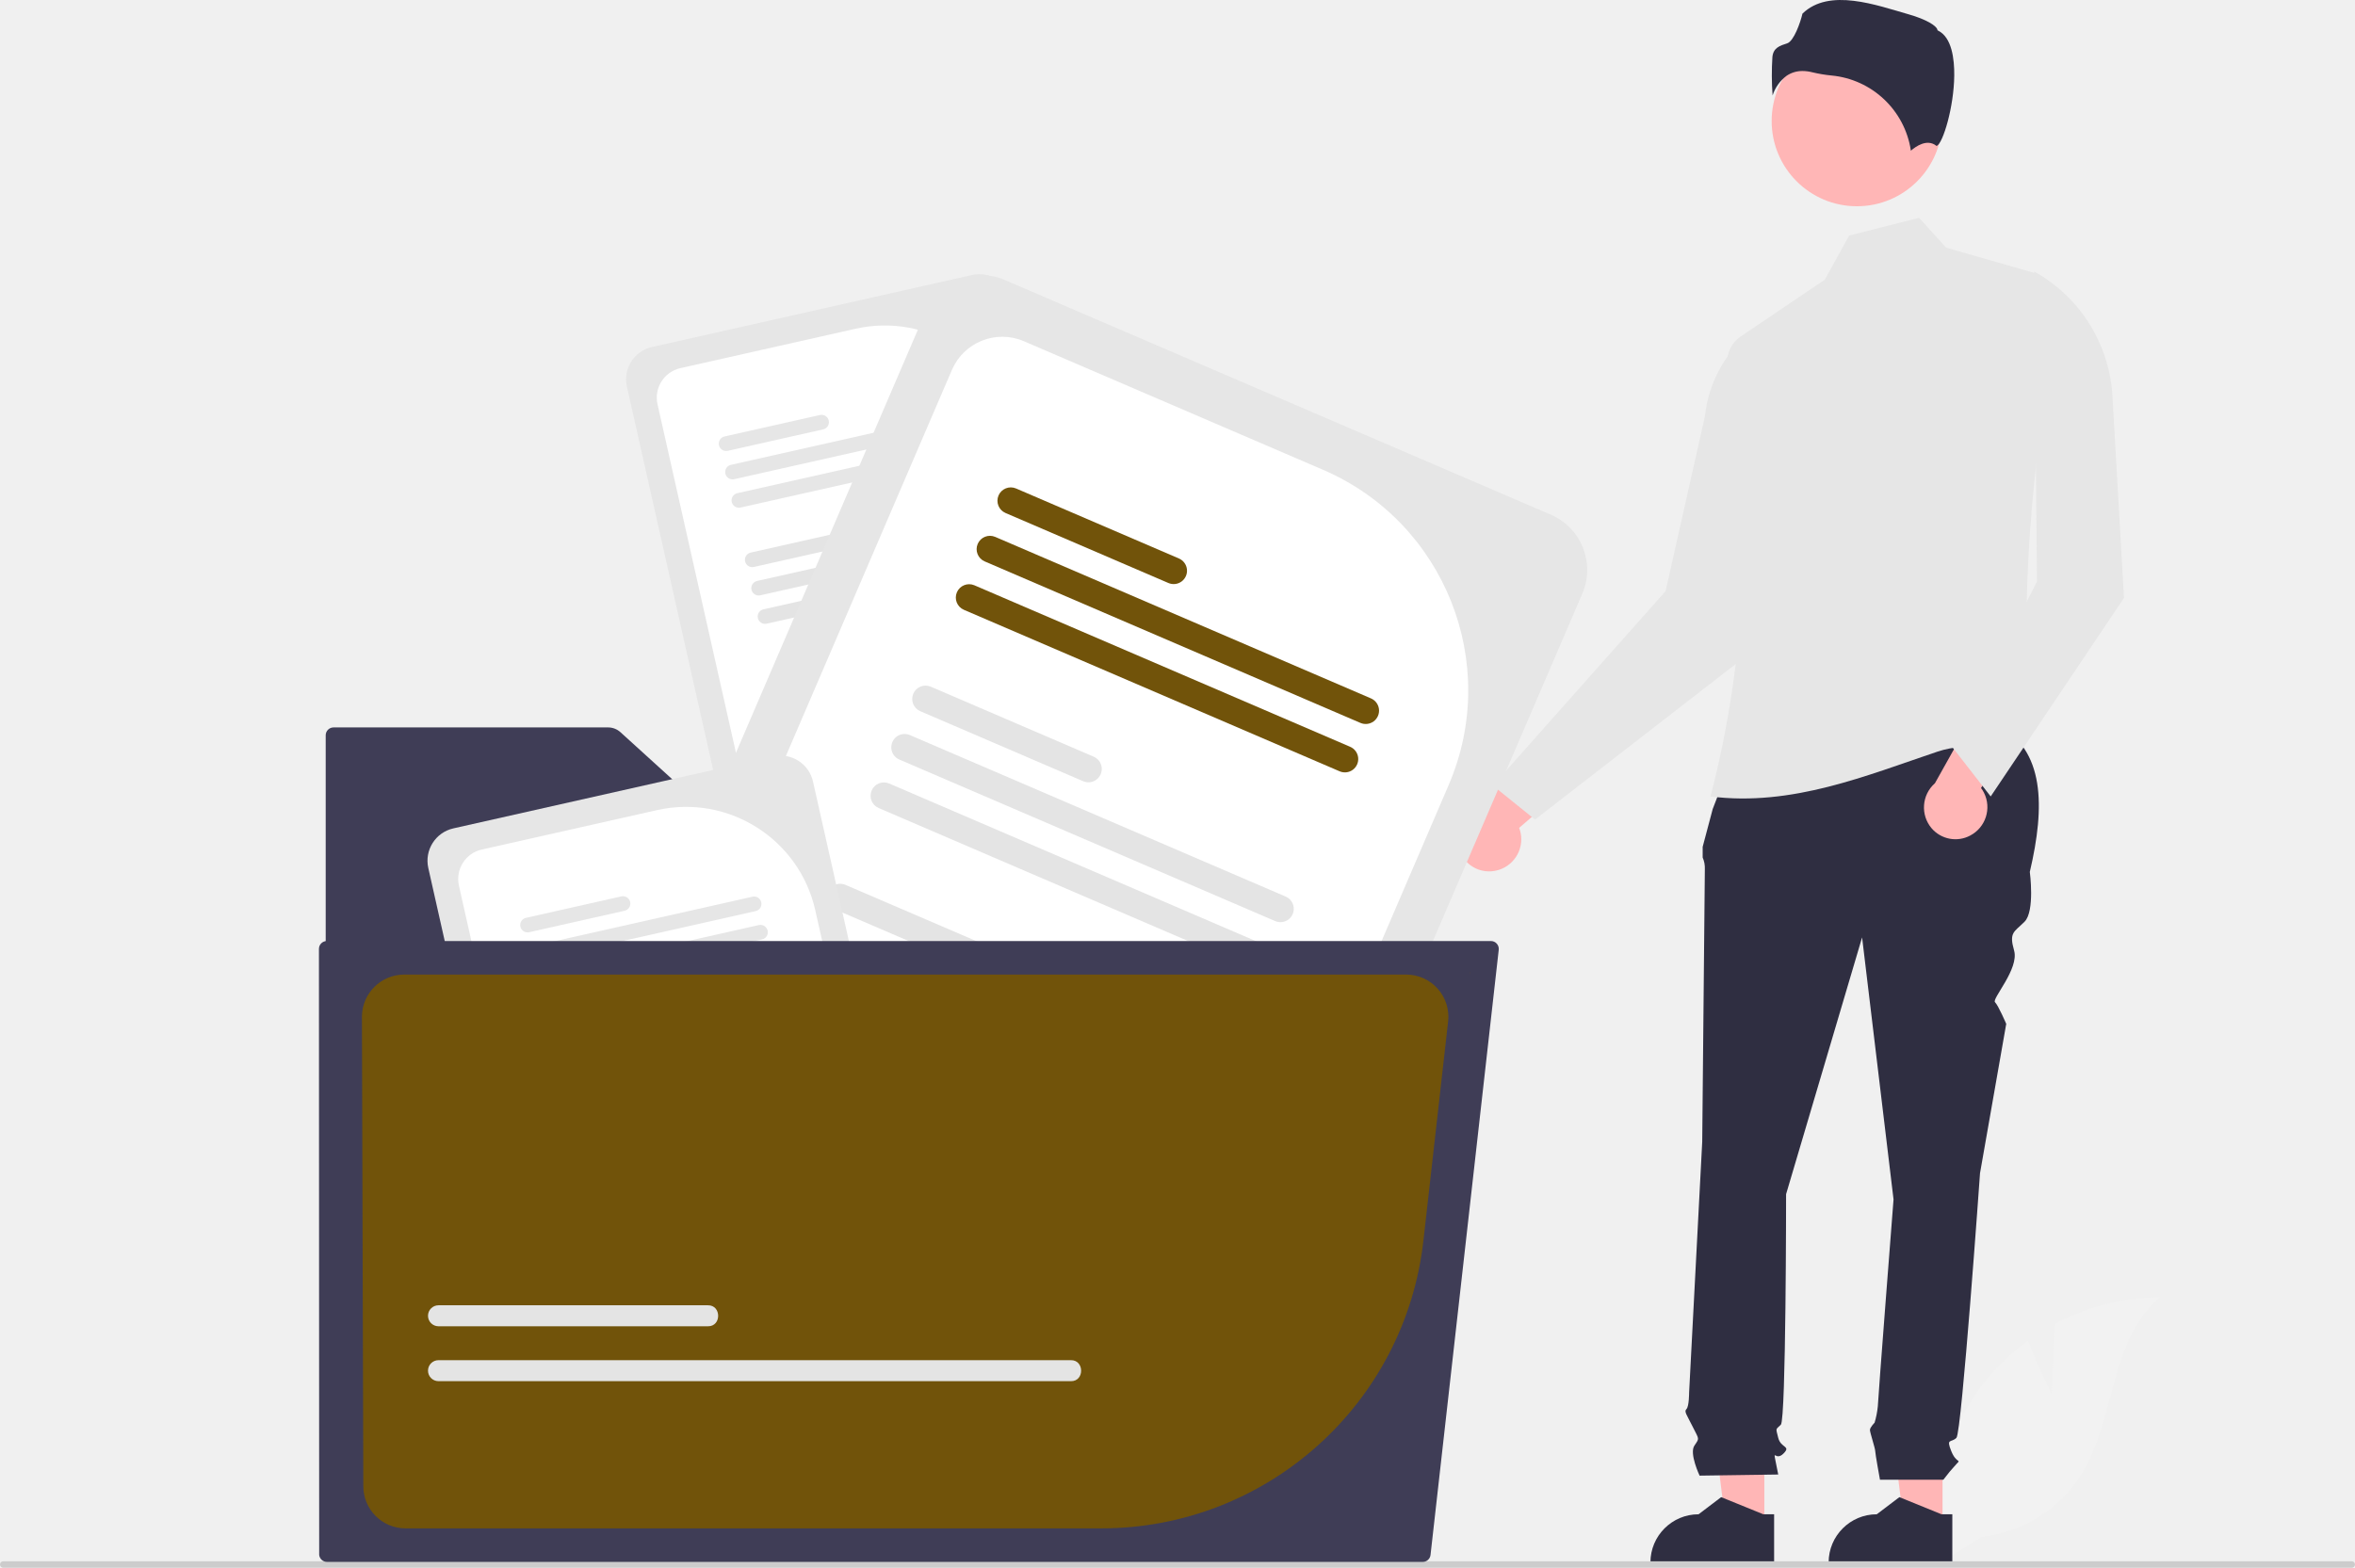
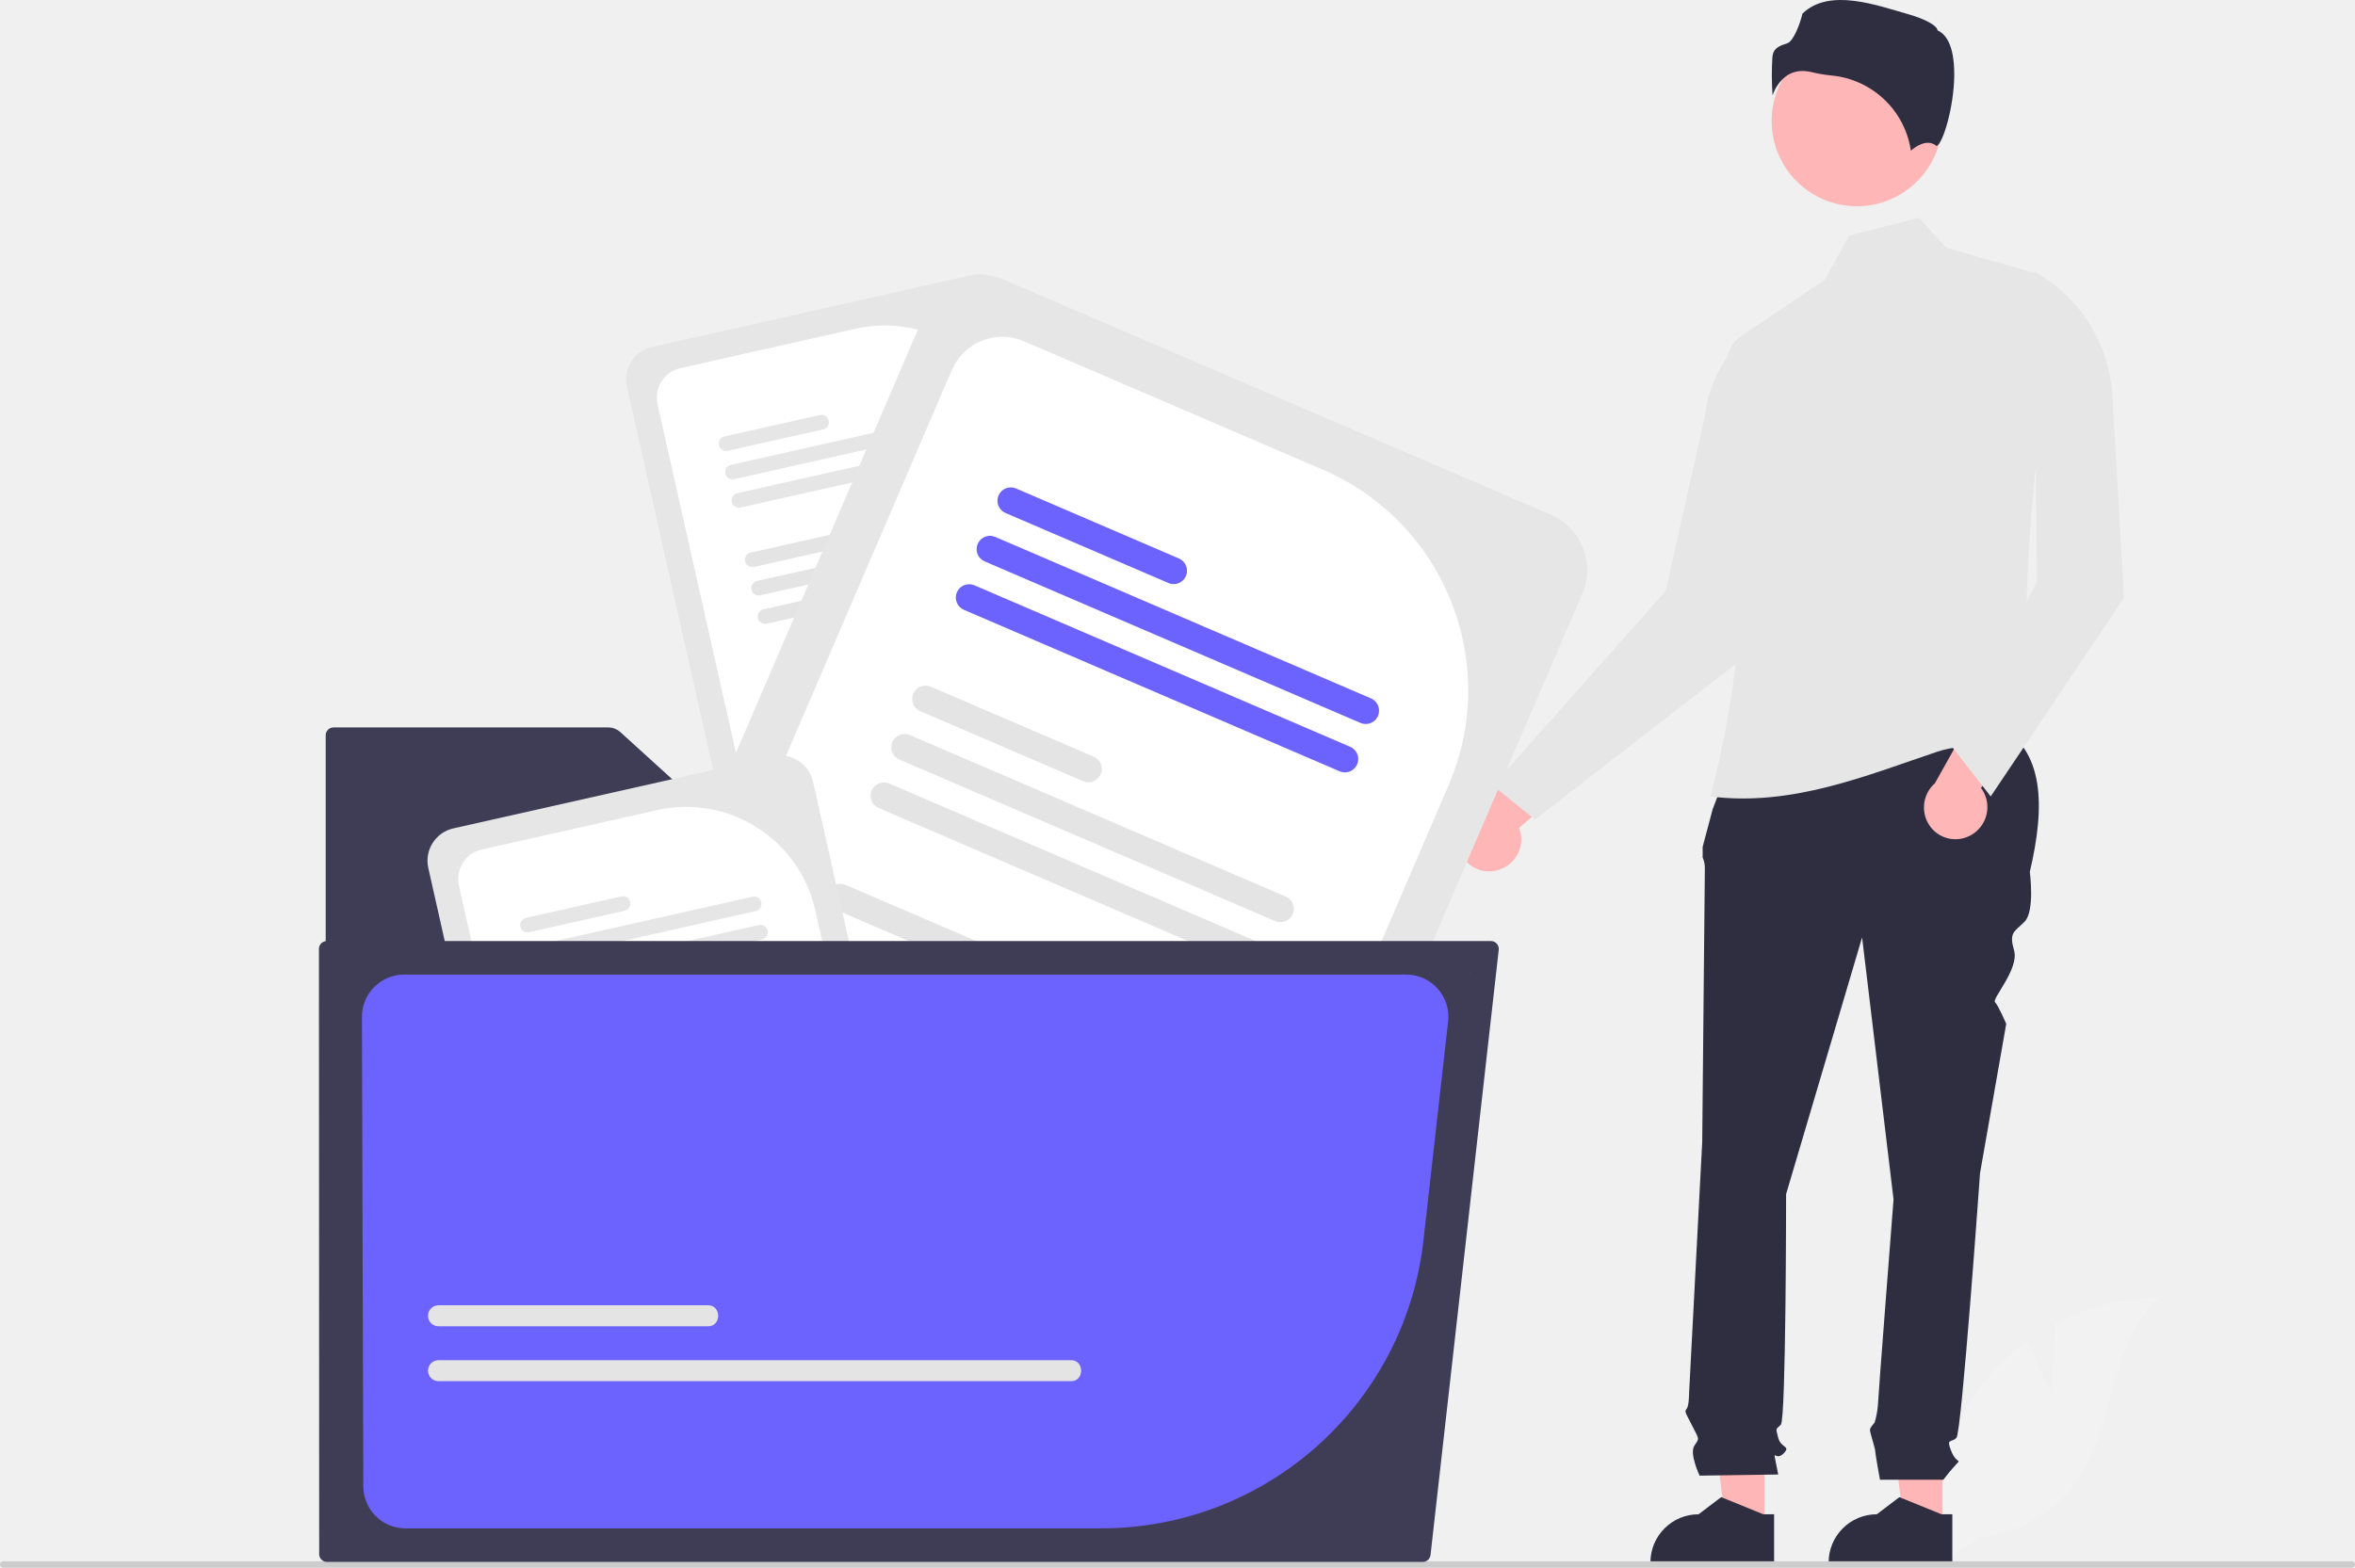
<svg xmlns="http://www.w3.org/2000/svg" data-name="Layer 1" width="865.67" height="576.443" viewBox="0 0 865.67 576.443">
  <path d="M716.982,481.915a11.798,11.798,0,0,0,9.173-13.773,11.592,11.592,0,0,0-.567-1.968l31.471-27.129-20.575-5.821-26.731,26.655a11.841,11.841,0,0,0-5.662,15.631,11.529,11.529,0,0,0,12.891,6.405Z" transform="translate(-167.165 -161.7783)" fill="#ffb6b6" />
  <path d="M921.345,674.306l1.144-25.719a83.066,83.066,0,0,1,38.745-9.808c-18.608,15.214-16.283,44.541-28.899,65a49.964,49.964,0,0,1-36.639,23.089L880.123,736.402a83.724,83.724,0,0,1,17.647-67.845A80.873,80.873,0,0,1,912.633,654.747C916.363,664.581,921.345,674.306,921.345,674.306Z" transform="translate(-167.165 -161.7783)" fill="#f2f2f2" />
  <polygon points="714.057 561.388 699.956 561.387 693.248 507 714.059 507.001 714.057 561.388" fill="#ffb6b6" />
  <path d="M884.817,736.834l-45.466-.002v-.575a17.697,17.697,0,0,1,17.697-17.696h.001l8.305-6.301,15.495,6.301,3.969 0Z" transform="translate(-167.165 -161.7783)" fill="#2f2e41" />
  <polygon points="648.548 561.388 634.448 561.387 627.74 507 648.551 507.001 648.548 561.388" fill="#ffb6b6" />
  <path d="M819.309,736.834l-45.466-.002v-.575a17.697,17.697,0,0,1,17.697-17.696h.001l8.305-6.301,15.495,6.301,3.969 0Z" transform="translate(-167.165 -161.7783)" fill="#2f2e41" />
  <path d="M809.61,425.826l91.715,2.293c17.419,9.461,17.683,29.938,11.976,54.25,0,0,1.927,14.45-1.927,18.304s-5.78,3.853-3.853,10.597-8.253,17.758-7.017,18.994,4.126,7.98,4.126,7.98l-9.634,54.911s-6.743,95.372-8.67,97.299-3.853,0-1.927,4.817,3.853,2.89,1.927,4.817a70.949,70.949,0,0,0-4.817,5.78H858.22s-1.756-9.634-1.756-10.597-1.927-6.743-1.927-7.707,1.703-2.666,1.703-2.666a31.694,31.694,0,0,0,1.187-6.004c0-1.927,5.78-76.105,5.78-76.105l-11.56-96.335L823.71,600.861s0,82.848-1.927,84.775-1.927.963-.963,4.817,4.817,2.89,1.927,5.78-3.853-1.927-2.89,2.89l.963,4.817-28.901.413s-3.853-8.12-1.927-11.01,1.811-2.101-.539-6.831-3.314-5.693-2.351-6.656.963-6.087.963-6.087l4.817-92.175s.963-97.299.963-100.189a9.609,9.609,0,0,0-.8-4.334v-3.923l3.69-13.9Z" transform="translate(-167.165 -161.7783)" fill="#2f2e41" />
  <path d="M715.921,450.623l15.5,12.5,84.5-65.5-5-114h0a46.039,46.039,0,0,0-17.023,31.103l-14.477,64.397Z" transform="translate(-167.165 -161.7783)" fill="#e6e6e6" />
  <path d="M795.921,454.623c29.911,3.823,57.469-7.759,83.5-16.5,11.752-3.946,23.59.173,34.5-6.5-4.718-46.467-.137-98.808,9.884-154.586a13.217,13.217,0,0,0-8.986-14.946l-32.291-9.264-9.942-10.968L846.909,248.377l-8.988,16.246-30.888,20.87a11.292,11.292,0,0,0-4.808,11.28A370.22,370.22,0,0,1,795.921,454.623Z" transform="translate(-167.165 -161.7783)" fill="#e6e6e6" />
  <path d="M891.382,469.005a11.798,11.798,0,0,0,5.067-15.753,11.592,11.592,0,0,0-1.083-1.739l22.874-34.687-21.383.014-18.444,32.937a11.841,11.841,0,0,0-1.182,16.583,11.529,11.529,0,0,0,14.15,2.645Z" transform="translate(-167.165 -161.7783)" fill="#ffb6b6" />
  <path d="M884.921,436.623l14,18,49-73-4.238-74.163a56.096,56.096,0,0,0-28.762-45.837h0l1,114Z" transform="translate(-167.165 -161.7783)" fill="#e6e6e6" />
  <circle cx="682.576" cy="44.502" r="31.335" fill="#ffb6b6" />
  <path d="M829.775,187.89a14.807,14.807,0,0,1,3.593.472,51.139,51.139,0,0,0,7.033,1.179,32.59,32.59,0,0,1,29.182,27.643c1.821-1.588,5.964-4.508,9.36-1.794h0c.052.043.082.065.201.009,2.255-1.07,6.259-14.239,6.38-25.834.064-6.154-.905-14.013-5.882-16.502l-.262-.131-.069-.285c-.332-1.384-4.048-3.748-10.505-5.587-11.735-3.342-29.227-9.854-39.077-.271-.745,3.23-3.171,10.144-5.621,10.927-2.713.867-5.056,1.616-5.425,4.944a101.999,101.999,0,0,0,.067,14.219,14.522,14.522,0,0,1,5.159-7.247A10.225,10.225,0,0,1,829.775,187.89Z" transform="translate(-167.165 -161.7783)" fill="#2f2e41" />
  <path d="M1032.835,737.032a1.186,1.186,0,0,1-1.19,1.19H168.355a1.19,1.19,0,0,1,0-2.38h863.29A1.187,1.187,0,0,1,1032.835,737.032Z" transform="translate(-167.165 -161.7783)" fill="#ccc" />
  <path d="M524.442,262.901,406.817,289.364a12.201,12.201,0,0,0-9.215,14.565l32.254,143.365,138.203-31.093a6.056,6.056,0,0,0,2.993-1.652L539.007,272.116A12.201,12.201,0,0,0,524.442,262.901Z" transform="translate(-167.165 -161.7783)" fill="#e6e6e6" />
  <path d="M481.715,282.642l-64.462,14.503a11.111,11.111,0,0,0-8.394,13.261l30.325,134.79,122.744-27.615-22.084-98.162A48.695,48.695,0,0,0,481.715,282.642Z" transform="translate(-167.165 -161.7783)" fill="#fff" />
  <path d="M538.323,410.314l-80.921,18.206a2.703,2.703,0,1,0,1.187,5.275l80.921-18.206a2.703,2.703,0,1,0-1.187-5.275Z" transform="translate(-167.165 -161.7783)" fill="#e4e4e4" />
  <path d="M535.976,399.883,455.055,418.088a2.706,2.706,0,0,0,1.188,5.28l80.921-18.206a2.706,2.706,0,1,0-1.188-5.28Z" transform="translate(-167.165 -161.7783)" fill="#e4e4e4" />
  <path d="M487.788,399.77l-35.078,7.892a2.703,2.703,0,1,0,1.187,5.275l35.078-7.892a2.703,2.703,0,1,0-1.187-5.275Z" transform="translate(-167.165 -161.7783)" fill="#e4e4e4" />
  <path d="M528.717,367.614l-80.921,18.206a2.706,2.706,0,0,0,1.188,5.28l80.921-18.206a2.706,2.706,0,1,0-1.188-5.28Z" transform="translate(-167.165 -161.7783)" fill="#e4e4e4" />
  <path d="M526.371,357.188l-80.921,18.206a2.703,2.703,0,1,0,1.187,5.275l80.921-18.206a2.703,2.703,0,1,0-1.187-5.275Z" transform="translate(-167.165 -161.7783)" fill="#e4e4e4" />
  <path d="M478.181,357.07l-35.078,7.892a2.706,2.706,0,0,0,1.188,5.28l35.078-7.892a2.706,2.706,0,1,0-1.188-5.28Z" transform="translate(-167.165 -161.7783)" fill="#e4e4e4" />
  <path d="M519.11,324.914l-80.921,18.206a2.706,2.706,0,0,0,1.188,5.28l80.921-18.206a2.706,2.706,0,1,0-1.188-5.28Z" transform="translate(-167.165 -161.7783)" fill="#e6e6e6" />
  <path d="M516.765,314.488l-80.921,18.206a2.706,2.706,0,0,0,1.188,5.28l80.921-18.206a2.706,2.706,0,1,0-1.188-5.28Z" transform="translate(-167.165 -161.7783)" fill="#e6e6e6" />
  <path d="M468.574,314.371,433.496,322.262a2.706,2.706,0,0,0,1.188,5.28l35.078-7.892a2.706,2.706,0,1,0-1.188-5.28Z" transform="translate(-167.165 -161.7783)" fill="#e6e6e6" />
  <path d="M289.779,429.241a2.895,2.895,0,0,0-2.892,2.892V731.181a2.896,2.896,0,0,0,2.892,2.893h374.946a2.895,2.895,0,0,0,2.892-2.893V480.137a2.895,2.895,0,0,0-2.892-2.893H449.53a8.765,8.765,0,0,1-5.907-2.282l-48.379-43.958a6.77,6.77,0,0,0-4.562-1.763Z" transform="translate(-167.165 -161.7783)" fill="#3f3d56" />
  <path d="M737.242,351.025,536.479,264.713a22.116,22.116,0,0,0-29.019,11.569l-105.198,244.695,235.885,101.411a10.977,10.977,0,0,0,6.15.761l104.515-243.106A22.116,22.116,0,0,0,737.242,351.025Z" transform="translate(-167.165 -161.7783)" fill="#e6e6e6" />
  <path d="M653.54,334.535,543.517,287.234a20.14,20.14,0,0,0-26.427,10.528L418.183,527.822l209.5,90.067L699.712,450.347A88.262,88.262,0,0,0,653.54,334.535Z" transform="translate(-167.165 -161.7783)" fill="#fff" />
  <path d="M600.776,582.114l-138.117-59.379a4.9,4.9,0,1,0-3.871,9.003l138.117,59.379a4.9,4.9,0,1,0,3.871-9.003Z" transform="translate(-167.165 -161.7783)" fill="#e4e4e4" />
  <path d="M608.43,564.309l-138.117-59.379a4.905,4.905,0,0,0-3.875,9.012l138.117,59.379a4.905,4.905,0,1,0,3.875-9.012Z" transform="translate(-167.165 -161.7783)" fill="#e4e4e4" />
  <path d="M537.835,512.875,477.964,487.135a4.9,4.9,0,1,0-3.871,9.003l59.871,25.74a4.9,4.9,0,1,0,3.871-9.003Z" transform="translate(-167.165 -161.7783)" fill="#e4e4e4" />
  <path d="M632.108,509.233l-138.117-59.379a4.905,4.905,0,0,0-3.875,9.012l138.117,59.379a4.905,4.905,0,1,0,3.875-9.012Z" transform="translate(-167.165 -161.7783)" fill="#e4e4e4" />
  <path d="M639.759,491.438l-138.117-59.379a4.9,4.9,0,1,0-3.871,9.003l138.117,59.379a4.9,4.9,0,1,0,3.871-9.003Z" transform="translate(-167.165 -161.7783)" fill="#e4e4e4" />
  <path d="M569.167,439.995,509.296,414.255a4.905,4.905,0,0,0-3.875,9.012l59.871,25.74a4.905,4.905,0,1,0,3.875-9.012Z" transform="translate(-167.165 -161.7783)" fill="#e4e4e4" />
-   <path d="M663.441,436.353l-138.117-59.379a4.905,4.905,0,0,0-3.875,9.012l138.117,59.379a4.905,4.905,0,1,0,3.875-9.012Z" transform="translate(-167.165 -161.7783)" fill="#71530a" />
-   <path d="M671.091,418.558,532.974,359.179a4.905,4.905,0,0,0-3.875,9.012l138.117,59.379A4.905,4.905,0,1,0,671.091,418.558Z" transform="translate(-167.165 -161.7783)" fill="#71530a" />
-   <path d="M600.5,367.115,540.628,341.375a4.905,4.905,0,0,0-3.875,9.012L596.625,376.127a4.905,4.905,0,1,0,3.875-9.012Z" transform="translate(-167.165 -161.7783)" fill="#71530a" />
+   <path d="M663.441,436.353l-138.117-59.379a4.905,4.905,0,0,0-3.875,9.012l138.117,59.379a4.905,4.905,0,1,0,3.875-9.012Z" transform="translate(-167.165 -161.7783)" fill="#6c63ff" />
+   <path d="M671.091,418.558,532.974,359.179a4.905,4.905,0,0,0-3.875,9.012l138.117,59.379A4.905,4.905,0,1,0,671.091,418.558Z" transform="translate(-167.165 -161.7783)" fill="#6c63ff" />
+   <path d="M600.5,367.115,540.628,341.375a4.905,4.905,0,0,0-3.875,9.012L596.625,376.127a4.905,4.905,0,1,0,3.875-9.012Z" transform="translate(-167.165 -161.7783)" fill="#6c63ff" />
  <path d="M451.442,439.901,333.817,466.364a12.201,12.201,0,0,0-9.215,14.565l32.254,143.365,138.203-31.093a6.056,6.056,0,0,0,2.993-1.652L466.007,449.116A12.201,12.201,0,0,0,451.442,439.901Z" transform="translate(-167.165 -161.7783)" fill="#e6e6e6" />
  <path d="M408.715,459.642l-64.462,14.503a11.111,11.111,0,0,0-8.394,13.261l30.325,134.79,122.744-27.615-22.084-98.162A48.695,48.695,0,0,0,408.715,459.642Z" transform="translate(-167.165 -161.7783)" fill="#fff" />
  <path d="M465.323,587.314l-80.921,18.206a2.703,2.703,0,1,0,1.187,5.275l80.921-18.206a2.703,2.703,0,1,0-1.187-5.275Z" transform="translate(-167.165 -161.7783)" fill="#e4e4e4" />
  <path d="M462.976,576.883,382.055,595.088a2.706,2.706,0,0,0,1.188,5.28l80.921-18.206a2.706,2.706,0,1,0-1.188-5.28Z" transform="translate(-167.165 -161.7783)" fill="#e4e4e4" />
  <path d="M414.788,576.77l-35.078,7.892a2.703,2.703,0,1,0,1.187,5.275l35.078-7.892a2.703,2.703,0,1,0-1.187-5.275Z" transform="translate(-167.165 -161.7783)" fill="#e4e4e4" />
  <path d="M455.717,544.614l-80.921,18.206a2.706,2.706,0,0,0,1.188,5.28l80.921-18.206a2.706,2.706,0,1,0-1.188-5.28Z" transform="translate(-167.165 -161.7783)" fill="#e4e4e4" />
  <path d="M453.371,534.188l-80.921,18.206a2.703,2.703,0,1,0,1.187,5.275l80.921-18.206a2.703,2.703,0,1,0-1.187-5.275Z" transform="translate(-167.165 -161.7783)" fill="#e4e4e4" />
  <path d="M405.181,534.07l-35.078,7.892a2.706,2.706,0,0,0,1.188,5.28l35.078-7.892a2.706,2.706,0,1,0-1.188-5.28Z" transform="translate(-167.165 -161.7783)" fill="#e4e4e4" />
  <path d="M446.11,501.914l-80.921,18.206a2.706,2.706,0,0,0,1.188,5.28l80.921-18.206a2.706,2.706,0,1,0-1.188-5.28Z" transform="translate(-167.165 -161.7783)" fill="#e6e6e6" />
  <path d="M443.765,491.488l-80.921,18.206a2.706,2.706,0,0,0,1.188,5.28l80.921-18.206a2.706,2.706,0,1,0-1.188-5.28Z" transform="translate(-167.165 -161.7783)" fill="#e6e6e6" />
  <path d="M395.574,491.371,360.496,499.262a2.706,2.706,0,0,0,1.188,5.28l35.078-7.892a2.706,2.706,0,1,0-1.188-5.28Z" transform="translate(-167.165 -161.7783)" fill="#e6e6e6" />
  <path d="M287.294,507.787a2.892,2.892,0,0,0-2.892,2.891c0,.108.089,222.827.089,222.827a2.89,2.89,0,0,0,2.874,2.568H690.138a2.89,2.89,0,0,0,2.874-2.568L718.082,511.003a2.893,2.893,0,0,0-.717-2.251,2.859,2.859,0,0,0-2.156-.965Z" transform="translate(-167.165 -161.7783)" fill="#3f3d56" />
-   <path d="M315.717,520.117a15.555,15.555,0,0,0-15.509,15.374l.503,172.607A15.509,15.509,0,0,0,316.22,723.743H571.897A119.174,119.174,0,0,0,690.41,617.833l9.067-80.47a15.508,15.508,0,0,0-15.412-17.246Zm391.811,0-.046-1h.046Z" transform="translate(-167.165 -161.7783)" fill="#71530a" />
+   <path d="M315.717,520.117a15.555,15.555,0,0,0-15.509,15.374l.503,172.607A15.509,15.509,0,0,0,316.22,723.743H571.897A119.174,119.174,0,0,0,690.41,617.833l9.067-80.47a15.508,15.508,0,0,0-15.412-17.246Zm391.811,0-.046-1h.046Z" transform="translate(-167.165 -161.7783)" fill="#6c63ff" />
  <path d="M427.4,649.434H328.353a3.859,3.859,0,1,1,0-7.718h99.046C432.376,641.647,432.426,649.504,427.4,649.434Z" transform="translate(-167.165 -161.7783)" fill="#e4e4e4" />
  <path d="M560.826,669.62H328.353a3.859,3.859,0,1,1,0-7.718H560.826C565.802,661.833,565.852,669.691,560.826,669.62Z" transform="translate(-167.165 -161.7783)" fill="#e4e4e4" />
</svg>
